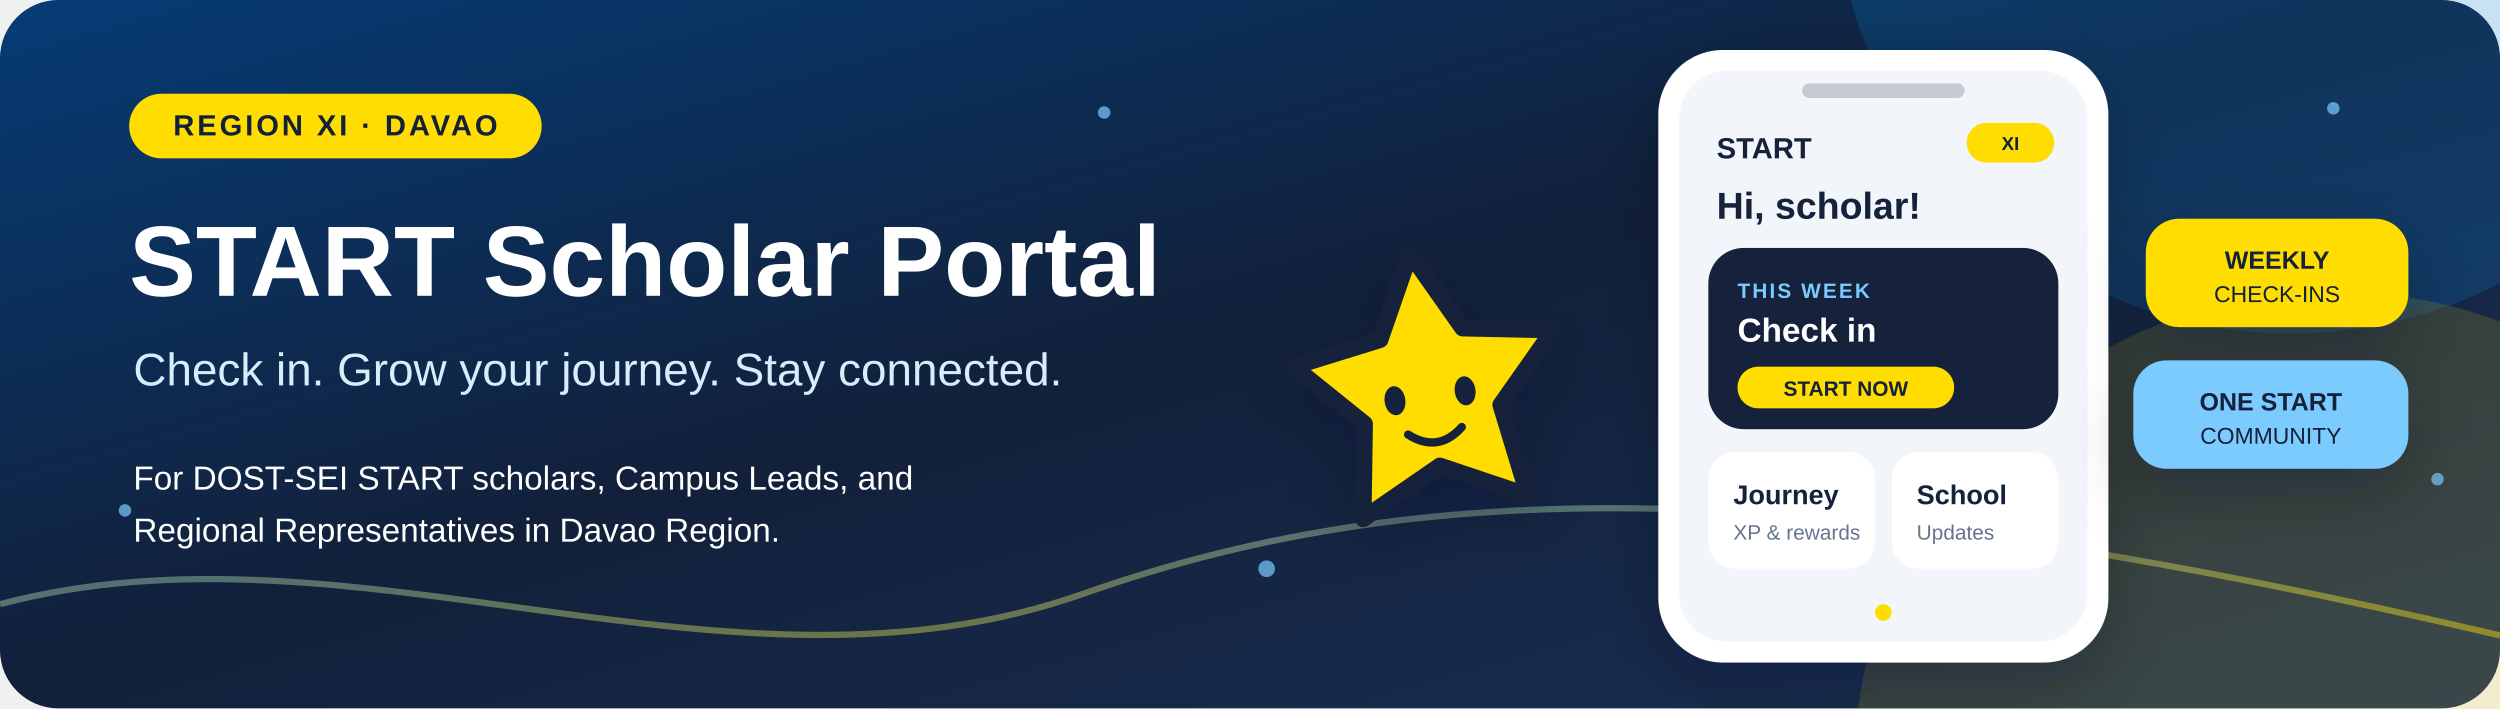
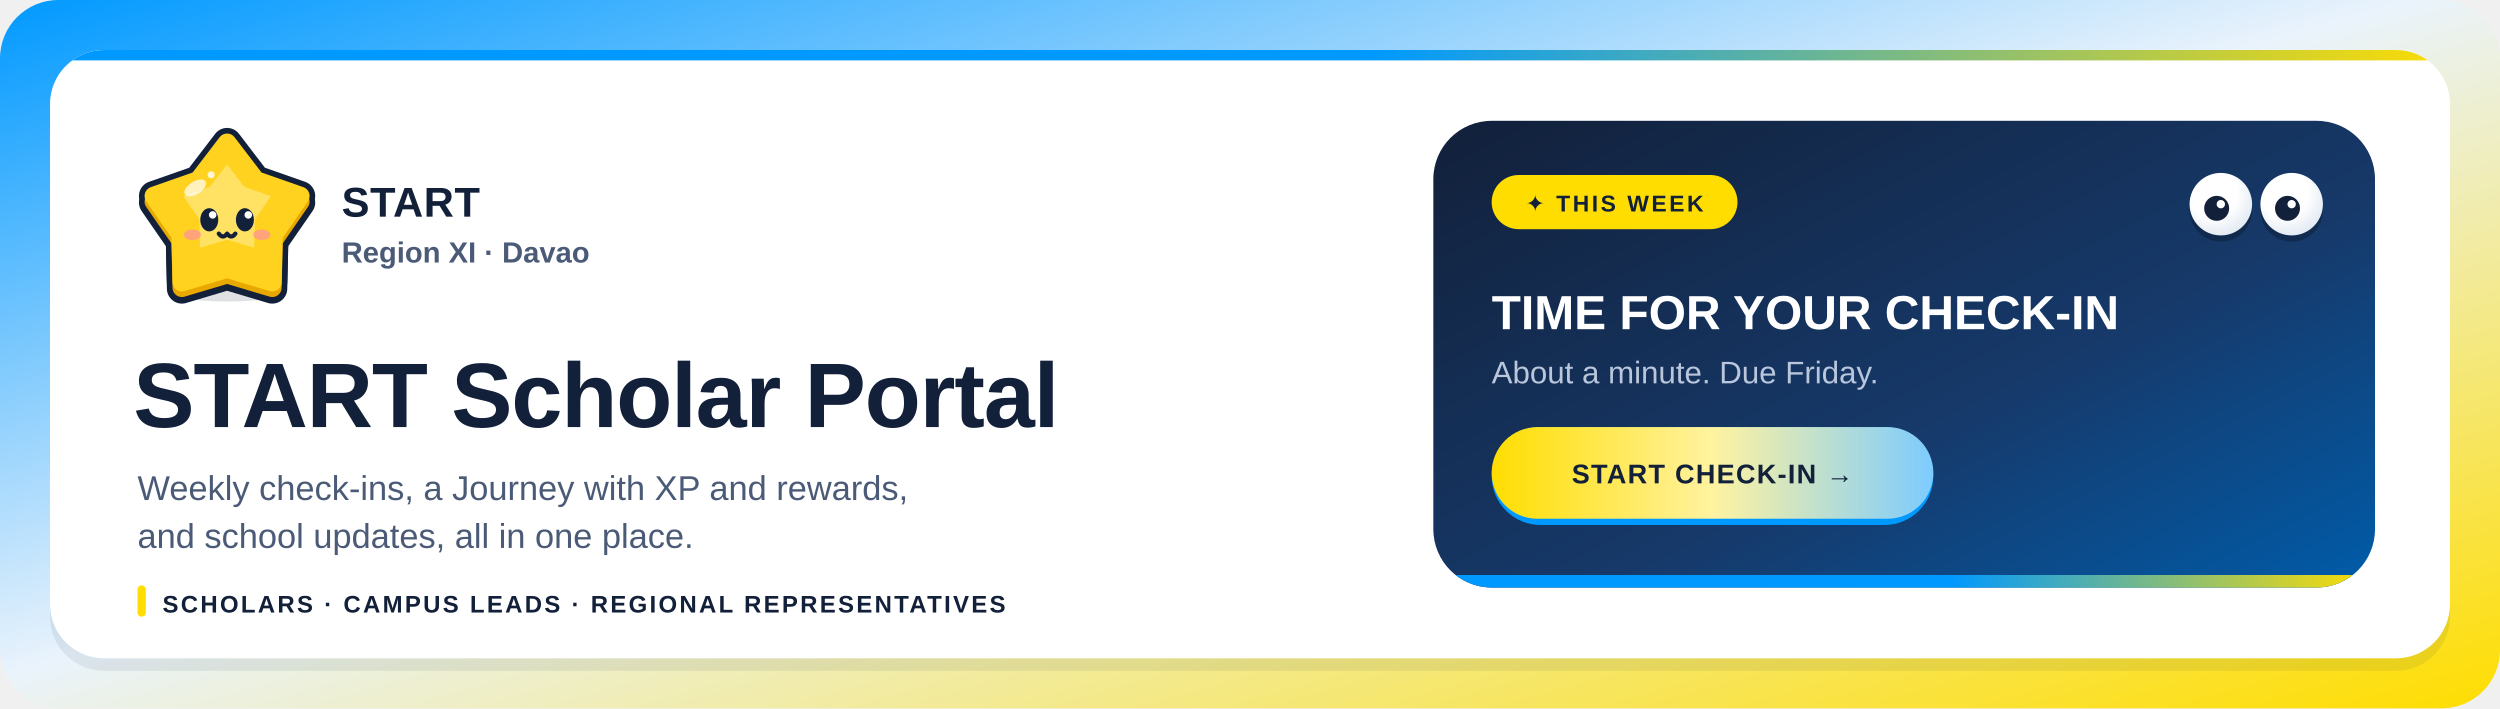
<svg xmlns="http://www.w3.org/2000/svg" viewBox="0 0 1200 340" role="img" aria-labelledby="title desc">
  <defs>
-     <linearGradient id="bg" x1="0" y1="0" x2="1" y2="1">
-       <stop offset="0" stop-color="#063c76" />
-       <stop offset="0.48" stop-color="#12203a" />
-       <stop offset="1" stop-color="#1b3157" />
+     <linearGradient id="page" x1="0" y1="0" x2="1" y2="1">
+       <stop offset="0" stop-color="#0099FF" />
+       <stop offset=".48" stop-color="#EAF3FC" />
+       <stop offset="1" stop-color="#FFDD00" />
    </linearGradient>
-     <linearGradient id="glow" x1="0" y1="0" x2="1" y2="1">
-       <stop offset="0" stop-color="#7ccbff" />
-       <stop offset="1" stop-color="#ffdd00" />
+     <linearGradient id="stripe" x1="0" y1="0" x2="1" y2="0">
+       <stop offset="0" stop-color="#0099FF" />
+       <stop offset=".55" stop-color="#0099FF" />
+       <stop offset="1" stop-color="#FFDD00" />
    </linearGradient>
-     <filter id="shadow" x="-30%" y="-30%" width="160%" height="160%">
-       <feDropShadow dx="0" dy="12" stdDeviation="16" flood-color="#050c1a" flood-opacity=".26" />
-     </filter>
+     <linearGradient id="hero" x1="0" y1="0" x2="1" y2="1">
+       <stop offset="0" stop-color="#12203A" />
+       <stop offset=".6" stop-color="#163A6B" />
+       <stop offset="1" stop-color="#005CAA" />
+     </linearGradient>
+     <linearGradient id="pill" x1="0" y1="0" x2="1" y2="0">
+       <stop offset="0" stop-color="#FFDD00" />
+       <stop offset=".5" stop-color="#FFF3A0" />
+       <stop offset="1" stop-color="#7CCBFF" />
+     </linearGradient>
+     <radialGradient id="eye" cx=".38" cy=".32" r=".7">
+       <stop offset=".55" stop-color="#FFFFFF" />
+       <stop offset="1" stop-color="#E3EAF3" />
+     </radialGradient>
+     <clipPath id="cardclip">
+       <rect x="24" y="24" width="1152" height="292" rx="26" />
+     </clipPath>
+     <clipPath id="heroclip">
+       <rect x="688" y="58" width="452" height="224" rx="28" />
+     </clipPath>
+     <path id="star" d="M50.0 14.0 L65.3 34.0 L89.0 42.3 L74.7 63.0 L74.1 88.2 L50.0 81.0 L25.9 88.2 L25.3 63.0 L11.0 42.3 L34.7 34.0Z" />
  </defs>
-   <rect width="1200" height="340" rx="28" fill="url(#bg)" />
-   <circle cx="1100" cy="-60" r="220" fill="#0099ff" opacity=".17" />
-   <circle cx="1120" cy="370" r="230" fill="#ffdd00" opacity=".14" />
-   <path d="M0 290 C170 245 350 345 520 285 S880 230 1200 305" fill="none" stroke="url(#glow)" stroke-width="3" opacity=".45" />
-   <g fill="#7ccbff" opacity=".7">
-     <circle cx="60" cy="245" r="3" />
-     <circle cx="530" cy="54" r="3" />
-     <circle cx="608" cy="273" r="4" />
-     <circle cx="1120" cy="52" r="3" />
-     <circle cx="1170" cy="230" r="3" />
+   <rect width="1200" height="340" rx="28" fill="url(#page)" />
+   <rect x="24" y="30" width="1152" height="292" rx="26" fill="#12203A" opacity=".08" />
+   <rect x="24" y="24" width="1152" height="292" rx="26" fill="#FFFFFF" />
+   <rect x="24" y="24" width="1152" height="5" fill="url(#stripe)" clip-path="url(#cardclip)" />
+   <g transform="translate(64 56) scale(.9)">
+     <ellipse cx="50" cy="95" rx="26" ry="3.6" fill="#12203A" opacity=".14" />
+     <use href="#star" fill="#12203A" stroke="#12203A" stroke-width="16" stroke-linejoin="round" transform="translate(0 3.5)" />
+     <use href="#star" fill="#12203A" stroke="#12203A" stroke-width="16" stroke-linejoin="round" />
+     <use href="#star" fill="#E9A800" stroke="#E9A800" stroke-width="10" stroke-linejoin="round" transform="translate(0 3)" />
+     <use href="#star" fill="#FFD21F" stroke="#FFD21F" stroke-width="10" stroke-linejoin="round" />
+     <use href="#star" fill="#FFE77A" opacity=".75" transform="translate(50 50) scale(.6) translate(-50 -55)" />
+     <ellipse cx="33" cy="38" rx="6.5" ry="3.4" fill="#FFFFFF" opacity=".7" transform="rotate(-32 33 38)" />
+     <circle cx="41.5" cy="31" r="1.9" fill="#FFFFFF" opacity=".8" />
+     <ellipse cx="31.5" cy="63" rx="4.6" ry="2.8" fill="#FF8FA3" opacity=".7" />
+     <ellipse cx="68.5" cy="63" rx="4.6" ry="2.8" fill="#FF8FA3" opacity=".7" />
+     <ellipse cx="40.5" cy="55" rx="4.8" ry="6.2" fill="#12203A" />
+     <ellipse cx="59.5" cy="55" rx="4.8" ry="6.2" fill="#12203A" />
+     <circle cx="42.3" cy="52.4" r="2" fill="#FFFFFF" />
+     <circle cx="61.3" cy="52.4" r="2" fill="#FFFFFF" />
+     <path d="M45.6 62.4 q2.2 3 4.4 0 q2.2 3 4.4 0" fill="none" stroke="#12203A" stroke-width="2.3" stroke-linecap="round" stroke-linejoin="round" />
  </g>
-   <g font-family="Arial, Helvetica, sans-serif">
-     <rect x="62" y="45" width="198" height="31" rx="15.5" fill="#ffdd00" />
-     <text x="161" y="65" text-anchor="middle" font-size="14" font-weight="700" letter-spacing="1.4" fill="#12203a">REGION XI · DAVAO</text>
-     <text x="62" y="142" font-size="48" font-weight="800" fill="#ffffff">START Scholar Portal</text>
-     <text x="64" y="185" font-size="22" fill="#d6edfc">Check in. Grow your journey. Stay connected.</text>
-     <text x="64" y="235" font-size="16" fill="#ffffff">For DOST-SEI START scholars, Campus Leads, and</text>
-     <text x="64" y="260" font-size="16" fill="#ffffff">Regional Representatives in Davao Region.</text>
+   <g font-family="Poppins, 'Segoe UI', Arial, sans-serif" fill="#12203A">
+     <text x="164" y="104" font-size="20" font-weight="800" letter-spacing=".3">START</text>
+     <text x="164" y="126" font-size="14" font-weight="600" fill="#4B5B77">Region XI · Davao</text>
+     <text x="64" y="205" font-size="44" font-weight="800" letter-spacing="-.5">START Scholar Portal</text>
+     <text x="66" y="240" font-size="16.5" fill="#4B5B77">Weekly check-ins, a Journey with XP and rewards,</text>
+     <text x="66" y="263" font-size="16.5" fill="#4B5B77">and school updates, all in one place.</text>
+     <rect x="66" y="281" width="4" height="15" rx="2" fill="#FFDD00" />
+     <text x="78" y="294" font-size="11.5" font-weight="800" letter-spacing="1.1">SCHOLARS · CAMPUS LEADS · REGIONAL REPRESENTATIVES</text>
  </g>
-   <g transform="translate(686 187) rotate(-8)" filter="url(#shadow)">
-     <path d="M0-66 20-27 63-20 33 12 40 57 0 37-40 57-33 12-63-20-20-27Z" fill="#ffdd00" stroke="#12203a" stroke-width="8" stroke-linejoin="round" />
-     <ellipse cx="-17" cy="3" rx="5" ry="7" fill="#12203a" />
-     <ellipse cx="17" cy="3" rx="5" ry="7" fill="#12203a" />
-     <path d="M-13 20 Q0 31 13 20" fill="none" stroke="#12203a" stroke-width="4" stroke-linecap="round" />
+   <rect x="688" y="58" width="452" height="224" rx="28" fill="url(#hero)" />
+   <rect x="688" y="276" width="452" height="6" fill="url(#stripe)" clip-path="url(#heroclip)" />
+   <g transform="translate(1066 98)">
+     <circle cx="0" cy="3" r="15" fill="#000000" opacity=".25" />
+     <circle cx="0" cy="0" r="15" fill="url(#eye)" />
+     <circle cx="-2" cy="2" r="6" fill="#12203A" />
+     <circle cx="0" cy="0" r="2" fill="#FFFFFF" />
+     <circle cx="34" cy="3" r="15" fill="#000000" opacity=".25" />
+     <circle cx="34" cy="0" r="15" fill="url(#eye)" />
+     <circle cx="32" cy="2" r="6" fill="#12203A" />
+     <circle cx="34" cy="0" r="2" fill="#FFFFFF" />
  </g>
-   <g filter="url(#shadow)" font-family="Arial, Helvetica, sans-serif">
-     <rect x="796" y="24" width="216" height="294" rx="31" fill="#ffffff" />
-     <rect x="806" y="34" width="196" height="274" rx="23" fill="#f2f5fa" />
-     <rect x="865" y="40" width="78" height="7" rx="3.5" fill="#12203a" opacity=".2" />
-     <text x="824" y="76" font-size="14" font-weight="800" fill="#12203a">START</text>
-     <rect x="944" y="59" width="42" height="19" rx="9.5" fill="#ffdd00" />
-     <text x="965" y="72" text-anchor="middle" font-size="9" font-weight="800" fill="#12203a">XI</text>
-     <text x="824" y="105" font-size="18" font-weight="800" fill="#12203a">Hi, scholar!</text>
-     <rect x="820" y="119" width="168" height="87" rx="17" fill="#12203a" />
-     <text x="834" y="143" font-size="10" font-weight="700" letter-spacing="1" fill="#7ccbff">THIS WEEK</text>
-     <text x="834" y="164" font-size="16" font-weight="800" fill="#ffffff">Check in</text>
-     <rect x="834" y="176" width="104" height="20" rx="10" fill="#ffdd00" />
-     <text x="886" y="190" text-anchor="middle" font-size="10" font-weight="800" fill="#12203a">START NOW</text>
-     <rect x="820" y="217" width="80" height="56" rx="13" fill="#ffffff" />
-     <rect x="908" y="217" width="80" height="56" rx="13" fill="#ffffff" />
-     <text x="832" y="242" font-size="13" font-weight="800" fill="#12203a">Journey</text>
-     <text x="832" y="259" font-size="10" fill="#66748c">XP &amp; rewards</text>
-     <text x="920" y="242" font-size="13" font-weight="800" fill="#12203a">School</text>
-     <text x="920" y="259" font-size="10" fill="#66748c">Updates</text>
-     <circle cx="904" cy="294" r="4" fill="#ffdd00" />
-   </g>
-   <g font-family="Arial, Helvetica, sans-serif" filter="url(#shadow)">
-     <rect x="1030" y="105" width="126" height="52" rx="16" fill="#ffdd00" />
-     <text x="1093" y="129" text-anchor="middle" font-size="12" font-weight="800" fill="#12203a">WEEKLY</text>
-     <text x="1093" y="145" text-anchor="middle" font-size="11" fill="#12203a">CHECK-INS</text>
-     <rect x="1024" y="173" width="132" height="52" rx="16" fill="#7ccbff" />
-     <text x="1090" y="197" text-anchor="middle" font-size="12" font-weight="800" fill="#12203a">ONE START</text>
-     <text x="1090" y="213" text-anchor="middle" font-size="11" fill="#12203a">COMMUNITY</text>
+   <g font-family="Poppins, 'Segoe UI', Arial, sans-serif">
+     <rect x="716" y="84" width="118" height="26" rx="13" fill="#FFDD00" />
+     <text x="775" y="101.5" text-anchor="middle" font-size="11" font-weight="800" letter-spacing="1.2" fill="#12203A">✦ THIS WEEK</text>
+     <text x="716" y="158" font-size="23" font-weight="800" fill="#FFFFFF">TIME FOR YOUR CHECK-IN</text>
+     <text x="716" y="184" font-size="15" fill="#B9C6DC">About a minute. Due Friday.</text>
+     <rect x="716" y="205" width="212" height="47" rx="23.5" fill="#0099FF" />
+     <rect x="716" y="205" width="212" height="44" rx="22" fill="url(#pill)" />
+     <text x="822" y="232" text-anchor="middle" font-size="13" font-weight="800" letter-spacing=".6" fill="#12203A">START CHECK-IN →</text>
  </g>
</svg>
